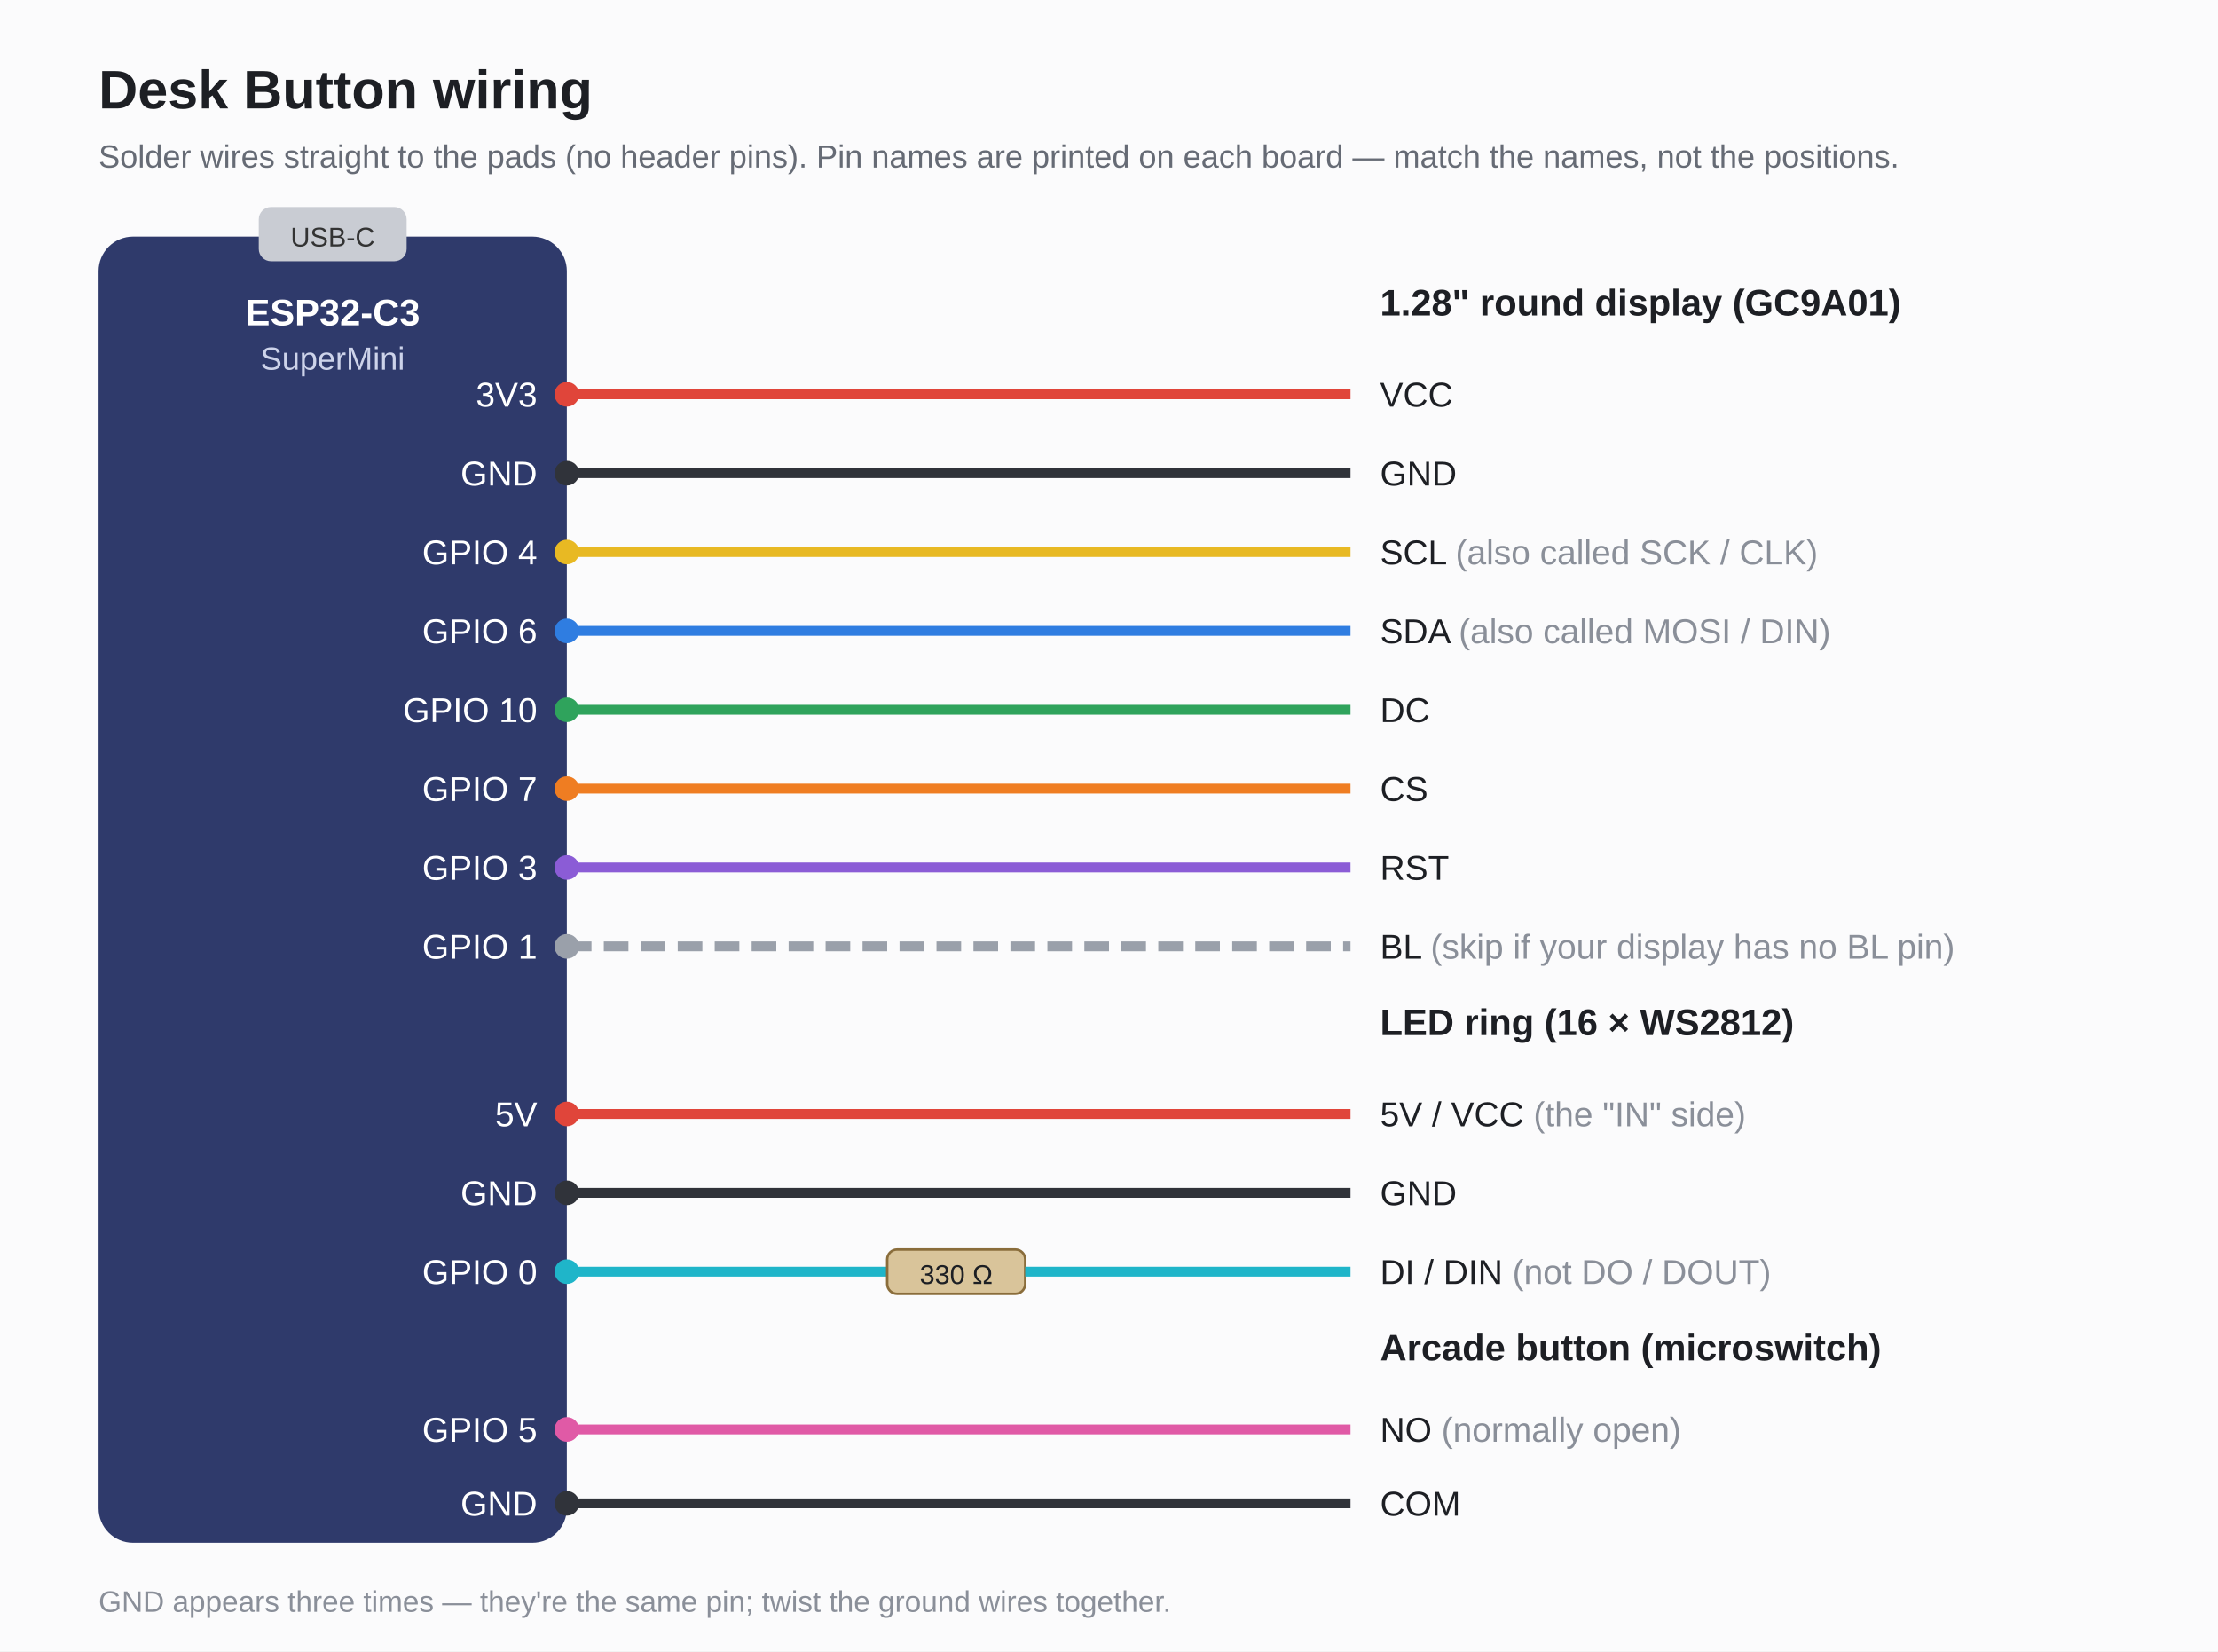
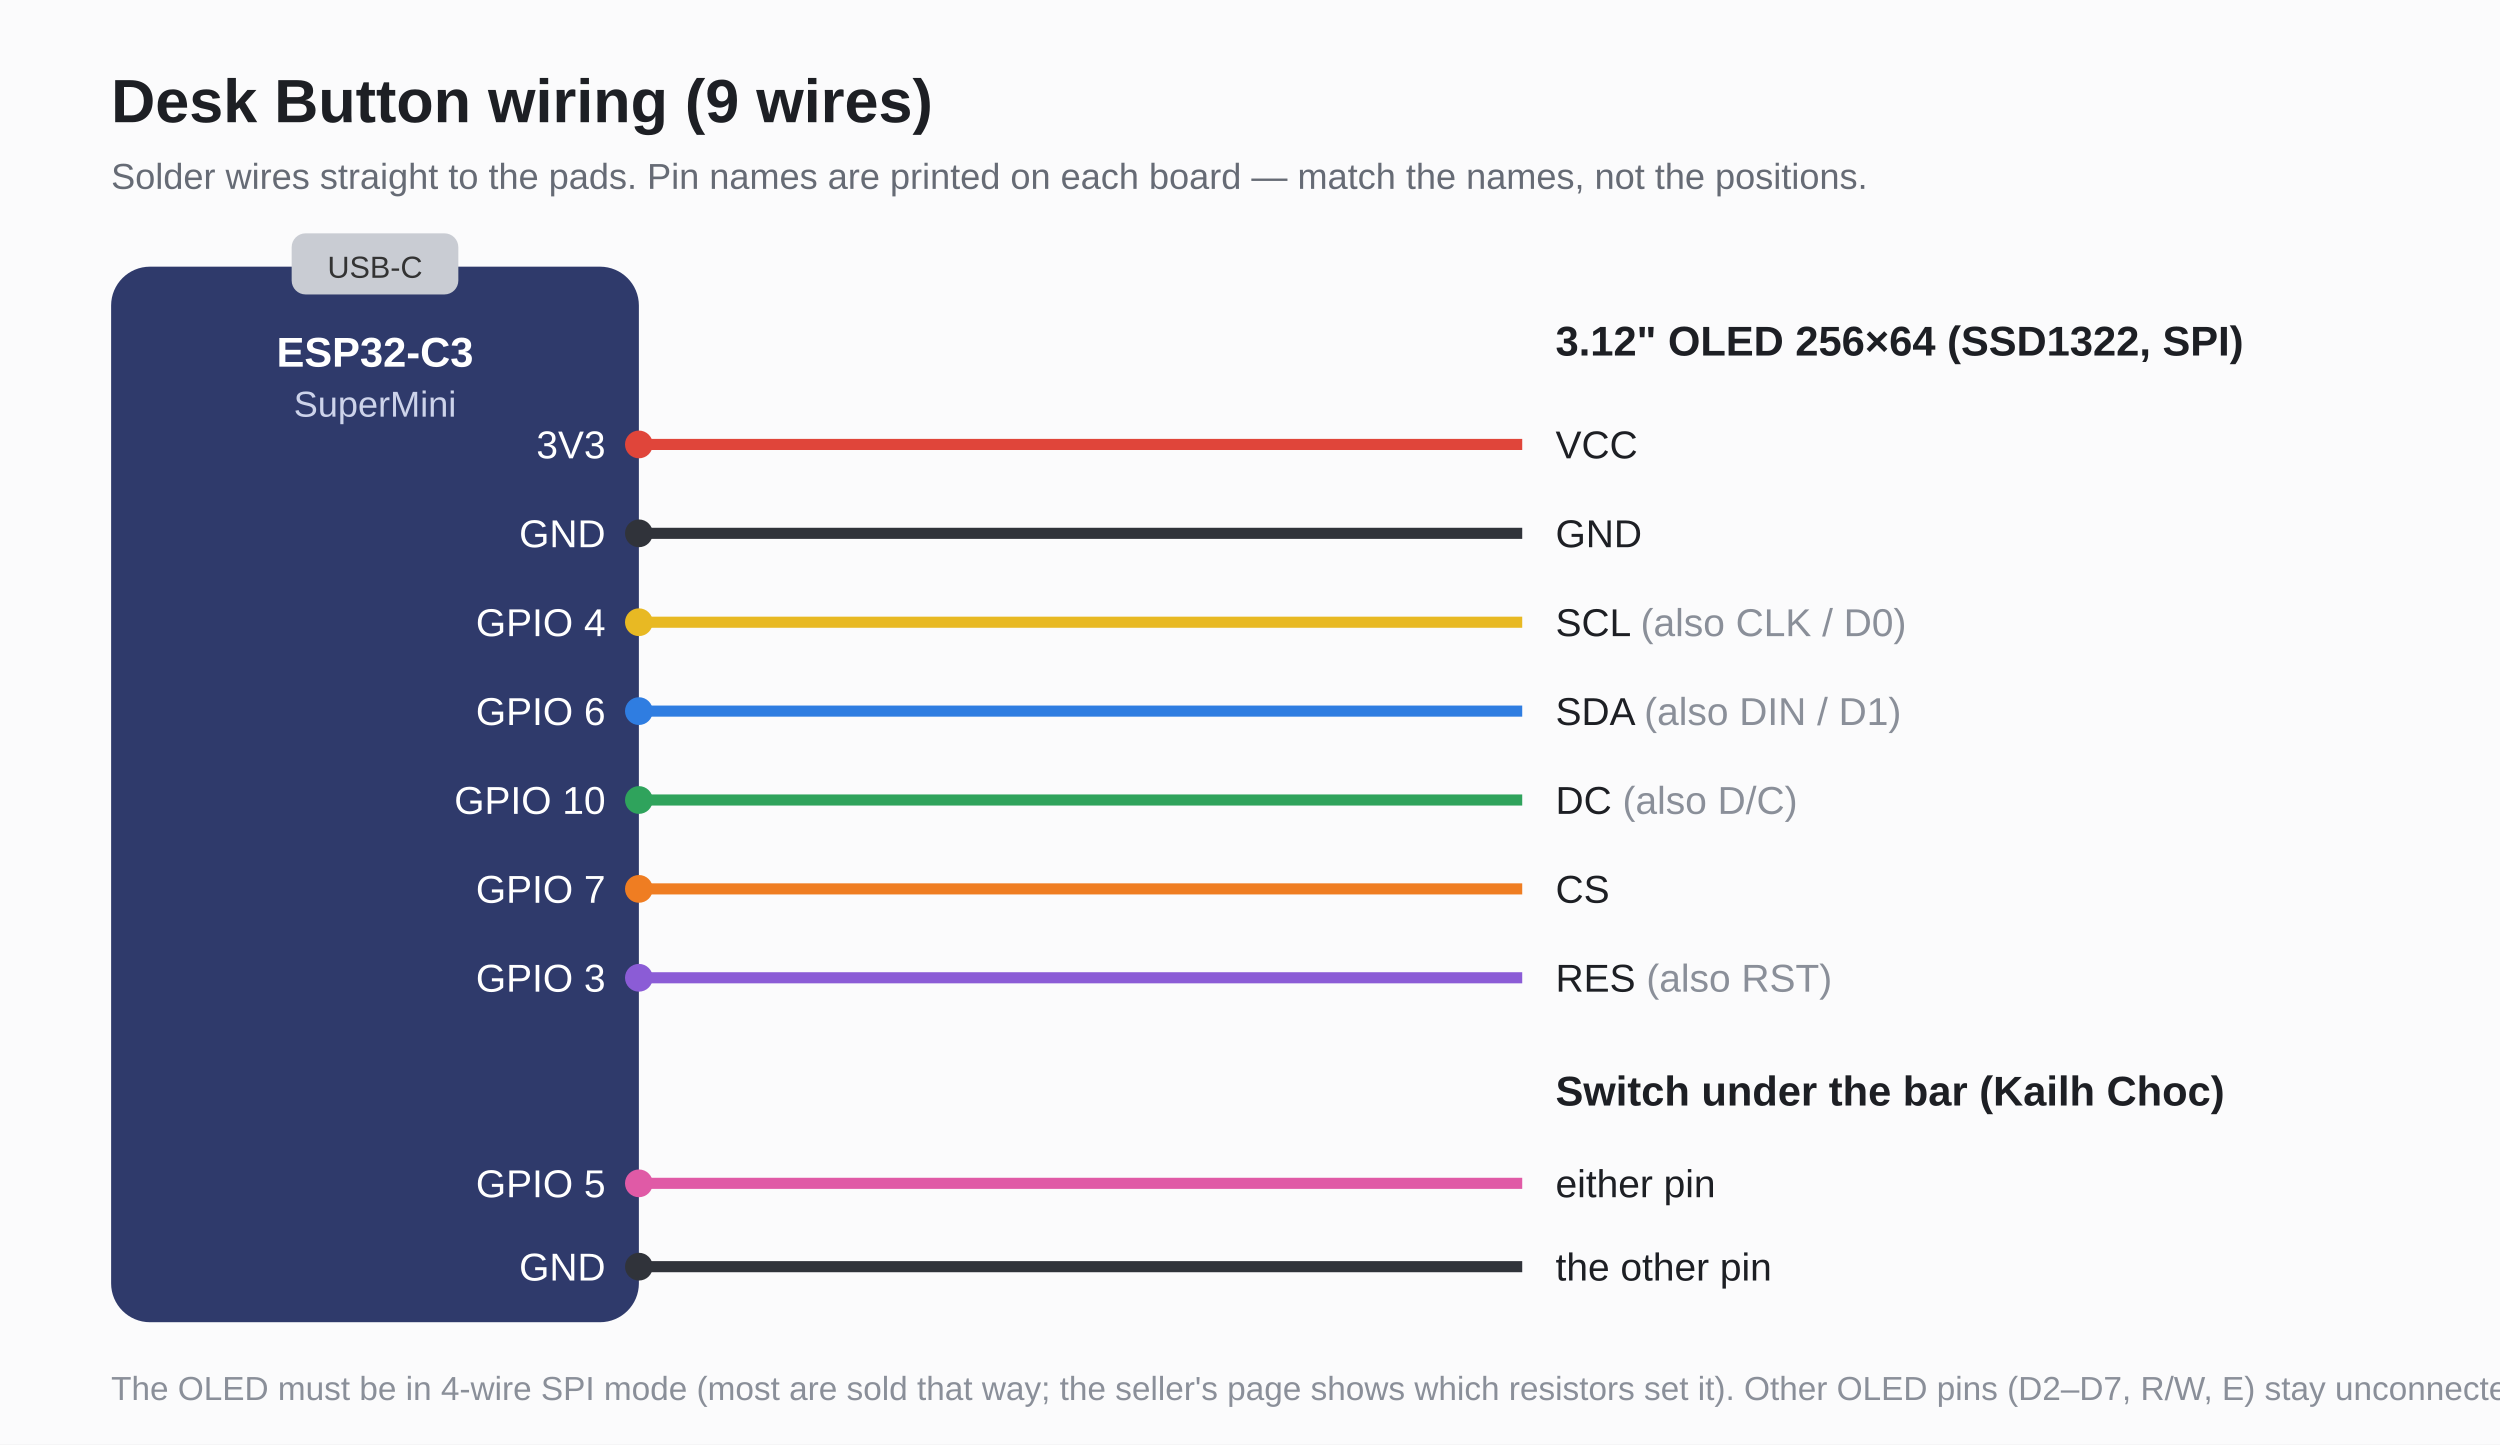
- <svg xmlns="http://www.w3.org/2000/svg" viewBox="0 0 900 670" width="900" height="670" font-family="Segoe UI, Arial, sans-serif">
-   <rect width="900" height="670" fill="#fbfbfc" />
-   <text x="40" y="44" font-size="22" font-weight="600" fill="#1d1f24">Desk Button wiring</text>
-   <text x="40" y="68" font-size="13" fill="#666b75">Solder wires straight to the pads (no header pins). Pin names are printed on each board — match the names, not the positions.</text>
-   <rect x="40" y="96" width="190" height="530" rx="14" fill="#2f3a6b" />
+ <svg xmlns="http://www.w3.org/2000/svg" viewBox="0 0 900 520" width="900" height="520" font-family="Segoe UI, Arial, sans-serif">
+   <rect width="900" height="520" fill="#fbfbfc" />
+   <text x="40" y="44" font-size="22" font-weight="600" fill="#1d1f24">Desk Button wiring (9 wires)</text>
+   <text x="40" y="68" font-size="13" fill="#666b75">Solder wires straight to the pads. Pin names are printed on each board — match the names, not the positions.</text>
+   <rect x="40" y="96" width="190" height="380" rx="14" fill="#2f3a6b" />
  <rect x="105" y="84" width="60" height="22" rx="5" fill="#c9ccd3" />
  <text x="135" y="100" font-size="11" text-anchor="middle" fill="#333">USB-C</text>
  <text x="135" y="132" font-size="15" font-weight="600" text-anchor="middle" fill="#fff">ESP32-C3</text>
  <text x="135" y="150" font-size="13" text-anchor="middle" fill="#cdd3ea">SuperMini</text>
-   <text x="560" y="128" font-size="15" font-weight="600" fill="#1d1f24">1.28" round display (GC9A01)</text>
-   <text x="560" y="420" font-size="15" font-weight="600" fill="#1d1f24">LED ring (16 × WS2812)</text>
-   <text x="560" y="552" font-size="15" font-weight="600" fill="#1d1f24">Arcade button (microswitch)</text>
+   <text x="560" y="128" font-size="15" font-weight="600" fill="#1d1f24">3.12" OLED 256×64 (SSD1322, SPI)</text>
+   <text x="560" y="398" font-size="15" font-weight="600" fill="#1d1f24">Switch under the bar (Kailh Choc)</text>
  <g font-size="14" fill="#1d1f24">
    <g transform="translate(0,160)">
      <text x="218" y="5" text-anchor="end" fill="#fff">3V3</text>
      <line x1="230" y1="0" x2="548" y2="0" stroke="#e0453a" stroke-width="4" />
      <circle cx="230" cy="0" r="5" fill="#e0453a" />
      <text x="560" y="5">VCC</text>
    </g>
    <g transform="translate(0,192)">
      <text x="218" y="5" text-anchor="end" fill="#fff">GND</text>
      <line x1="230" y1="0" x2="548" y2="0" stroke="#30333a" stroke-width="4" />
      <circle cx="230" cy="0" r="5" fill="#30333a" />
      <text x="560" y="5">GND</text>
    </g>
    <g transform="translate(0,224)">
      <text x="218" y="5" text-anchor="end" fill="#fff">GPIO 4</text>
      <line x1="230" y1="0" x2="548" y2="0" stroke="#e8b923" stroke-width="4" />
      <circle cx="230" cy="0" r="5" fill="#e8b923" />
-       <text x="560" y="5">SCL <tspan fill="#8a8f99">(also called SCK / CLK)</tspan>
+       <text x="560" y="5">SCL <tspan fill="#8a8f99">(also CLK / D0)</tspan>
      </text>
    </g>
    <g transform="translate(0,256)">
      <text x="218" y="5" text-anchor="end" fill="#fff">GPIO 6</text>
      <line x1="230" y1="0" x2="548" y2="0" stroke="#2f7de1" stroke-width="4" />
      <circle cx="230" cy="0" r="5" fill="#2f7de1" />
-       <text x="560" y="5">SDA <tspan fill="#8a8f99">(also called MOSI / DIN)</tspan>
+       <text x="560" y="5">SDA <tspan fill="#8a8f99">(also DIN / D1)</tspan>
      </text>
    </g>
    <g transform="translate(0,288)">
      <text x="218" y="5" text-anchor="end" fill="#fff">GPIO 10</text>
      <line x1="230" y1="0" x2="548" y2="0" stroke="#2fa35c" stroke-width="4" />
      <circle cx="230" cy="0" r="5" fill="#2fa35c" />
-       <text x="560" y="5">DC</text>
+       <text x="560" y="5">DC <tspan fill="#8a8f99">(also D/C)</tspan>
+       </text>
    </g>
    <g transform="translate(0,320)">
      <text x="218" y="5" text-anchor="end" fill="#fff">GPIO 7</text>
      <line x1="230" y1="0" x2="548" y2="0" stroke="#ef7d22" stroke-width="4" />
      <circle cx="230" cy="0" r="5" fill="#ef7d22" />
      <text x="560" y="5">CS</text>
    </g>
    <g transform="translate(0,352)">
      <text x="218" y="5" text-anchor="end" fill="#fff">GPIO 3</text>
      <line x1="230" y1="0" x2="548" y2="0" stroke="#8b5cd6" stroke-width="4" />
      <circle cx="230" cy="0" r="5" fill="#8b5cd6" />
-       <text x="560" y="5">RST</text>
-     </g>
-     <g transform="translate(0,384)">
-       <text x="218" y="5" text-anchor="end" fill="#fff">GPIO 1</text>
-       <line x1="230" y1="0" x2="548" y2="0" stroke="#9aa0aa" stroke-width="4" stroke-dasharray="10 5" />
-       <circle cx="230" cy="0" r="5" fill="#9aa0aa" />
-       <text x="560" y="5">BL <tspan fill="#8a8f99">(skip if your display has no BL pin)</tspan>
+       <text x="560" y="5">RES <tspan fill="#8a8f99">(also RST)</tspan>
      </text>
    </g>
-     <g transform="translate(0,452)">
-       <text x="218" y="5" text-anchor="end" fill="#fff">5V</text>
-       <line x1="230" y1="0" x2="548" y2="0" stroke="#e0453a" stroke-width="4" />
-       <circle cx="230" cy="0" r="5" fill="#e0453a" />
-       <text x="560" y="5">5V / VCC <tspan fill="#8a8f99">(the "IN" side)</tspan>
-       </text>
+     <g transform="translate(0,426)">
+       <text x="218" y="5" text-anchor="end" fill="#fff">GPIO 5</text>
+       <line x1="230" y1="0" x2="548" y2="0" stroke="#e05aa6" stroke-width="4" />
+       <circle cx="230" cy="0" r="5" fill="#e05aa6" />
+       <text x="560" y="5">either pin</text>
    </g>
-     <g transform="translate(0,484)">
+     <g transform="translate(0,456)">
      <text x="218" y="5" text-anchor="end" fill="#fff">GND</text>
      <line x1="230" y1="0" x2="548" y2="0" stroke="#30333a" stroke-width="4" />
      <circle cx="230" cy="0" r="5" fill="#30333a" />
-       <text x="560" y="5">GND</text>
-     </g>
-     <g transform="translate(0,516)">
-       <text x="218" y="5" text-anchor="end" fill="#fff">GPIO 0</text>
-       <line x1="230" y1="0" x2="360" y2="0" stroke="#1fb5c9" stroke-width="4" />
-       <rect x="360" y="-9" width="56" height="18" rx="4" fill="#d9c49a" stroke="#8a6d3b" />
-       <text x="388" y="5" font-size="11" text-anchor="middle">330 Ω</text>
-       <line x1="416" y1="0" x2="548" y2="0" stroke="#1fb5c9" stroke-width="4" />
-       <circle cx="230" cy="0" r="5" fill="#1fb5c9" />
-       <text x="560" y="5">DI / DIN <tspan fill="#8a8f99">(not DO / DOUT)</tspan>
-       </text>
-     </g>
-     <g transform="translate(0,580)">
-       <text x="218" y="5" text-anchor="end" fill="#fff">GPIO 5</text>
-       <line x1="230" y1="0" x2="548" y2="0" stroke="#e05aa6" stroke-width="4" />
-       <circle cx="230" cy="0" r="5" fill="#e05aa6" />
-       <text x="560" y="5">NO <tspan fill="#8a8f99">(normally open)</tspan>
-       </text>
-     </g>
-     <g transform="translate(0,610)">
-       <text x="218" y="5" text-anchor="end" fill="#fff">GND</text>
-       <line x1="230" y1="0" x2="548" y2="0" stroke="#30333a" stroke-width="4" />
-       <circle cx="230" cy="0" r="5" fill="#30333a" />
-       <text x="560" y="5">COM</text>
+       <text x="560" y="5">the other pin</text>
    </g>
  </g>
-   <text x="40" y="654" font-size="12" fill="#8a8f99">GND appears three times — they're the same pin; twist the ground wires together.</text>
+   <text x="40" y="504" font-size="12" fill="#8a8f99">The OLED must be in 4-wire SPI mode (most are sold that way; the seller's page shows which resistors set it). Other OLED pins (D2–D7, R/W, E) stay unconnected.</text>
</svg>
